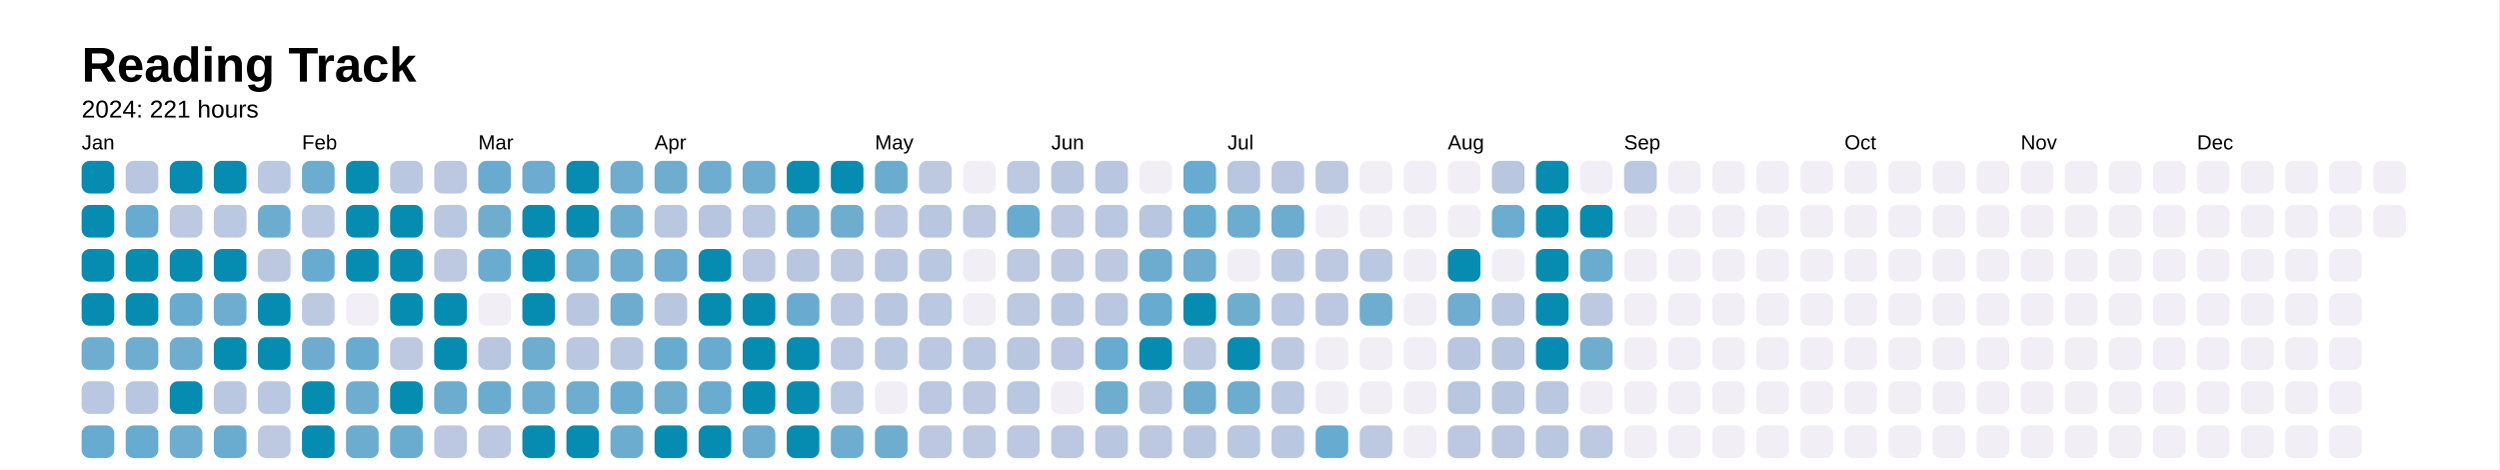
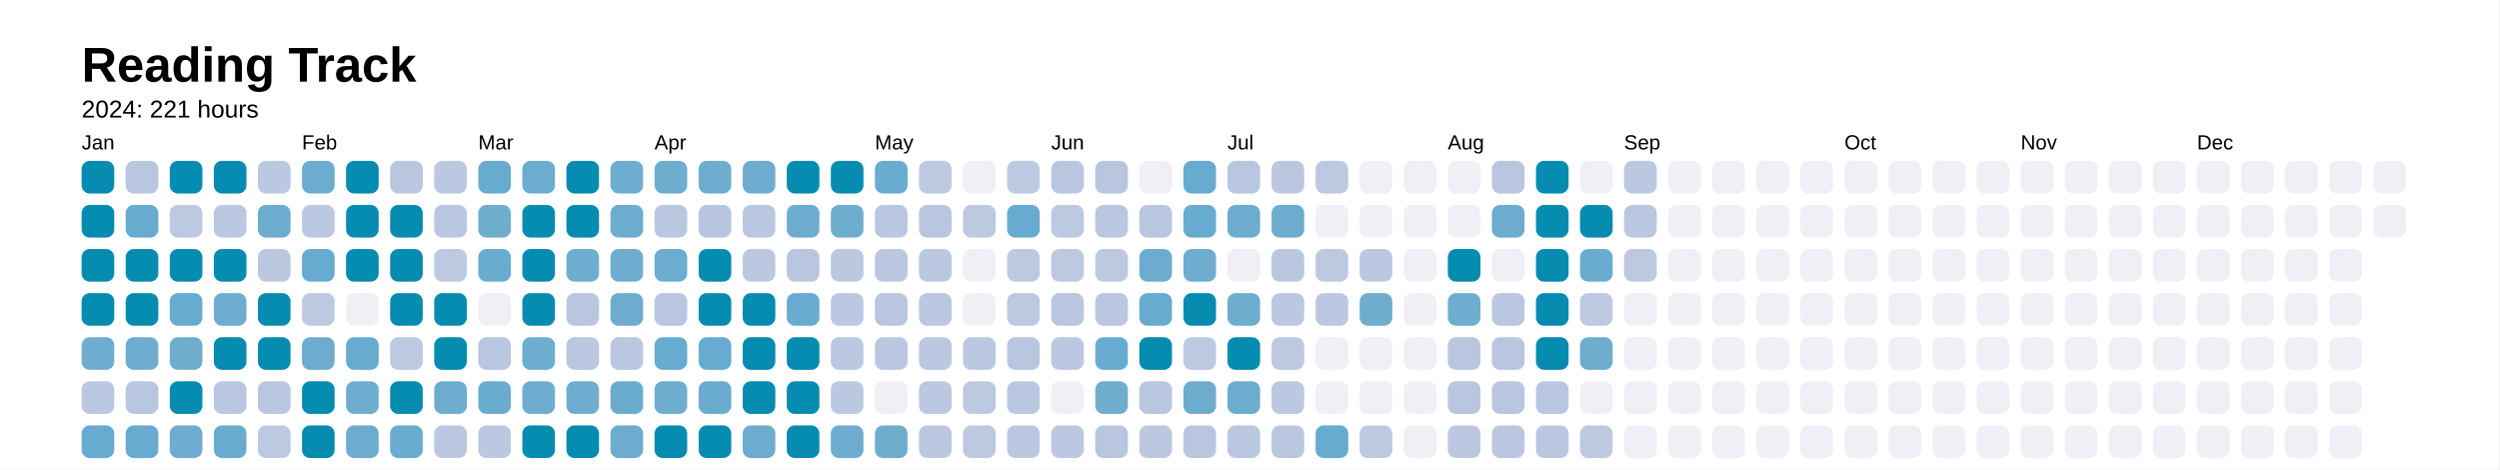
<svg xmlns="http://www.w3.org/2000/svg" baseProfile="full" height="57.5mm" version="1.1" viewBox="0,0,306.2,57.5" width="306.2mm">
  <defs />
  <rect fill="#FFFFFF" height="57.5" width="306.2" x="0" y="0" />
  <text fill="#000000" style="font-size:6px; font-family:Arial; font-weight:bold;" x="10" y="10">Reading Track</text>
  <text fill="#000000" style="font-size:3px; font-family:Arial;" x="10" y="14.4">2024: 221 hours</text>
  <text fill="#000000" style="font-size:2.5px; font-family:Arial" x="10" y="18.3">Jan</text>
  <rect fill="#058cb0" height="4" rx="1" ry="1" width="4" x="10" y="19.7" />
  <rect fill="#058cb0" height="4" rx="1" ry="1" width="4" x="10" y="25.1" />
  <rect fill="#058cb0" height="4" rx="1" ry="1" width="4" x="10" y="30.5" />
  <rect fill="#058cb0" height="4" rx="1" ry="1" width="4" x="10" y="35.9" />
  <rect fill="#6eadcf" height="4" rx="1" ry="1" width="4" x="10" y="41.3" />
  <rect fill="#bac7e0" height="4" rx="1" ry="1" width="4" x="10" y="46.7" />
  <rect fill="#67abd0" height="4" rx="1" ry="1" width="4" x="10" y="52.1" />
  <rect fill="#b8c6e0" height="4" rx="1" ry="1" width="4" x="15.4" y="19.7" />
  <rect fill="#68abd0" height="4" rx="1" ry="1" width="4" x="15.4" y="25.1" />
  <rect fill="#058cb0" height="4" rx="1" ry="1" width="4" x="15.4" y="30.5" />
  <rect fill="#058cb0" height="4" rx="1" ry="1" width="4" x="15.4" y="35.9" />
  <rect fill="#6eadcf" height="4" rx="1" ry="1" width="4" x="15.4" y="41.3" />
  <rect fill="#b9c6e0" height="4" rx="1" ry="1" width="4" x="15.4" y="46.7" />
  <rect fill="#67abd0" height="4" rx="1" ry="1" width="4" x="15.4" y="52.1" />
  <rect fill="#058cb0" height="4" rx="1" ry="1" width="4" x="20.8" y="19.7" />
  <rect fill="#bcc9e1" height="4" rx="1" ry="1" width="4" x="20.8" y="25.1" />
  <rect fill="#058cb0" height="4" rx="1" ry="1" width="4" x="20.8" y="30.5" />
  <rect fill="#68abd0" height="4" rx="1" ry="1" width="4" x="20.8" y="35.9" />
  <rect fill="#6fadcf" height="4" rx="1" ry="1" width="4" x="20.8" y="41.3" />
  <rect fill="#058cb0" height="4" rx="1" ry="1" width="4" x="20.8" y="46.7" />
  <rect fill="#6eadcf" height="4" rx="1" ry="1" width="4" x="20.8" y="52.1" />
  <rect fill="#058cb0" height="4" rx="1" ry="1" width="4" x="26.2" y="19.7" />
  <rect fill="#bbc8e1" height="4" rx="1" ry="1" width="4" x="26.2" y="25.1" />
  <rect fill="#058cb0" height="4" rx="1" ry="1" width="4" x="26.2" y="30.5" />
  <rect fill="#6eadcf" height="4" rx="1" ry="1" width="4" x="26.2" y="35.9" />
  <rect fill="#058cb0" height="4" rx="1" ry="1" width="4" x="26.2" y="41.3" />
  <rect fill="#b9c7e0" height="4" rx="1" ry="1" width="4" x="26.2" y="46.7" />
  <rect fill="#6aacd0" height="4" rx="1" ry="1" width="4" x="26.2" y="52.1" />
  <rect fill="#bbc8e1" height="4" rx="1" ry="1" width="4" x="31.6" y="19.7" />
  <rect fill="#6caccf" height="4" rx="1" ry="1" width="4" x="31.6" y="25.1" />
  <rect fill="#bbc8e0" height="4" rx="1" ry="1" width="4" x="31.6" y="30.5" />
  <rect fill="#058cb0" height="4" rx="1" ry="1" width="4" x="31.6" y="35.9" />
  <rect fill="#058cb0" height="4" rx="1" ry="1" width="4" x="31.6" y="41.3" />
  <rect fill="#bac7e0" height="4" rx="1" ry="1" width="4" x="31.6" y="46.7" />
  <rect fill="#bcc9e1" height="4" rx="1" ry="1" width="4" x="31.6" y="52.1" />
  <text fill="#000000" style="font-size:2.5px; font-family:Arial" x="37.0" y="18.3">Feb</text>
  <rect fill="#6caccf" height="4" rx="1" ry="1" width="4" x="37.0" y="19.7" />
  <rect fill="#bbc8e1" height="4" rx="1" ry="1" width="4" x="37.0" y="25.1" />
  <rect fill="#68abd0" height="4" rx="1" ry="1" width="4" x="37.0" y="30.5" />
  <rect fill="#bdc9e1" height="4" rx="1" ry="1" width="4" x="37.0" y="35.9" />
  <rect fill="#6daccf" height="4" rx="1" ry="1" width="4" x="37.0" y="41.3" />
  <rect fill="#058cb0" height="4" rx="1" ry="1" width="4" x="37.0" y="46.7" />
  <rect fill="#058cb0" height="4" rx="1" ry="1" width="4" x="37.0" y="52.1" />
  <rect fill="#058cb0" height="4" rx="1" ry="1" width="4" x="42.4" y="19.7" />
  <rect fill="#058cb0" height="4" rx="1" ry="1" width="4" x="42.4" y="25.1" />
  <rect fill="#058cb0" height="4" rx="1" ry="1" width="4" x="42.4" y="30.5" />
  <rect fill="#f1eef6" height="4" rx="1" ry="1" width="4" x="42.4" y="35.9" />
  <rect fill="#67abd0" height="4" rx="1" ry="1" width="4" x="42.4" y="41.3" />
  <rect fill="#6eadcf" height="4" rx="1" ry="1" width="4" x="42.4" y="46.7" />
  <rect fill="#6baccf" height="4" rx="1" ry="1" width="4" x="42.4" y="52.1" />
  <rect fill="#bac7e0" height="4" rx="1" ry="1" width="4" x="47.8" y="19.7" />
  <rect fill="#058cb0" height="4" rx="1" ry="1" width="4" x="47.8" y="25.1" />
  <rect fill="#058cb0" height="4" rx="1" ry="1" width="4" x="47.8" y="30.5" />
  <rect fill="#058cb0" height="4" rx="1" ry="1" width="4" x="47.8" y="35.9" />
  <rect fill="#bdc9e1" height="4" rx="1" ry="1" width="4" x="47.8" y="41.3" />
  <rect fill="#058cb0" height="4" rx="1" ry="1" width="4" x="47.8" y="46.7" />
  <rect fill="#6aacd0" height="4" rx="1" ry="1" width="4" x="47.8" y="52.1" />
  <rect fill="#bcc8e1" height="4" rx="1" ry="1" width="4" x="53.2" y="19.7" />
  <rect fill="#bac7e0" height="4" rx="1" ry="1" width="4" x="53.2" y="25.1" />
  <rect fill="#bdc9e1" height="4" rx="1" ry="1" width="4" x="53.2" y="30.5" />
  <rect fill="#058cb0" height="4" rx="1" ry="1" width="4" x="53.2" y="35.9" />
  <rect fill="#058cb0" height="4" rx="1" ry="1" width="4" x="53.2" y="41.3" />
  <rect fill="#6caccf" height="4" rx="1" ry="1" width="4" x="53.2" y="46.7" />
  <rect fill="#bcc8e1" height="4" rx="1" ry="1" width="4" x="53.2" y="52.1" />
  <text fill="#000000" style="font-size:2.5px; font-family:Arial" x="58.6" y="18.3">Mar</text>
  <rect fill="#68abd0" height="4" rx="1" ry="1" width="4" x="58.6" y="19.7" />
  <rect fill="#6fadcf" height="4" rx="1" ry="1" width="4" x="58.6" y="25.1" />
  <rect fill="#69acd0" height="4" rx="1" ry="1" width="4" x="58.6" y="30.5" />
  <rect fill="#f1eef6" height="4" rx="1" ry="1" width="4" x="58.6" y="35.9" />
  <rect fill="#b9c6e0" height="4" rx="1" ry="1" width="4" x="58.6" y="41.3" />
  <rect fill="#69acd0" height="4" rx="1" ry="1" width="4" x="58.6" y="46.7" />
  <rect fill="#bcc8e1" height="4" rx="1" ry="1" width="4" x="58.6" y="52.1" />
  <rect fill="#6bacd0" height="4" rx="1" ry="1" width="4" x="64" y="19.7" />
  <rect fill="#058cb0" height="4" rx="1" ry="1" width="4" x="64" y="25.1" />
  <rect fill="#058cb0" height="4" rx="1" ry="1" width="4" x="64" y="30.5" />
  <rect fill="#058cb0" height="4" rx="1" ry="1" width="4" x="64" y="35.9" />
  <rect fill="#6dadcf" height="4" rx="1" ry="1" width="4" x="64" y="41.3" />
  <rect fill="#6eadcf" height="4" rx="1" ry="1" width="4" x="64" y="46.7" />
  <rect fill="#058cb0" height="4" rx="1" ry="1" width="4" x="64" y="52.1" />
  <rect fill="#058cb0" height="4" rx="1" ry="1" width="4" x="69.4" y="19.7" />
  <rect fill="#058cb0" height="4" rx="1" ry="1" width="4" x="69.4" y="25.1" />
  <rect fill="#6eadcf" height="4" rx="1" ry="1" width="4" x="69.4" y="30.5" />
  <rect fill="#b9c6e0" height="4" rx="1" ry="1" width="4" x="69.4" y="35.9" />
  <rect fill="#bac7e0" height="4" rx="1" ry="1" width="4" x="69.4" y="41.3" />
  <rect fill="#6eadcf" height="4" rx="1" ry="1" width="4" x="69.4" y="46.7" />
  <rect fill="#058cb0" height="4" rx="1" ry="1" width="4" x="69.4" y="52.1" />
  <rect fill="#6eadcf" height="4" rx="1" ry="1" width="4" x="74.8" y="19.7" />
  <rect fill="#6baccf" height="4" rx="1" ry="1" width="4" x="74.8" y="25.1" />
  <rect fill="#6eadcf" height="4" rx="1" ry="1" width="4" x="74.8" y="30.5" />
  <rect fill="#6daccf" height="4" rx="1" ry="1" width="4" x="74.8" y="35.9" />
  <rect fill="#bac7e0" height="4" rx="1" ry="1" width="4" x="74.8" y="41.3" />
  <rect fill="#69acd0" height="4" rx="1" ry="1" width="4" x="74.8" y="46.7" />
  <rect fill="#6caccf" height="4" rx="1" ry="1" width="4" x="74.8" y="52.1" />
  <text fill="#000000" style="font-size:2.5px; font-family:Arial" x="80.2" y="18.3">Apr</text>
  <rect fill="#6fadcf" height="4" rx="1" ry="1" width="4" x="80.2" y="19.7" />
  <rect fill="#bac7e0" height="4" rx="1" ry="1" width="4" x="80.2" y="25.1" />
  <rect fill="#6bacd0" height="4" rx="1" ry="1" width="4" x="80.2" y="30.5" />
  <rect fill="#b8c6e0" height="4" rx="1" ry="1" width="4" x="80.2" y="35.9" />
  <rect fill="#67abd0" height="4" rx="1" ry="1" width="4" x="80.2" y="41.3" />
  <rect fill="#6fadcf" height="4" rx="1" ry="1" width="4" x="80.2" y="46.7" />
  <rect fill="#058cb0" height="4" rx="1" ry="1" width="4" x="80.2" y="52.1" />
  <rect fill="#6eadcf" height="4" rx="1" ry="1" width="4" x="85.6" y="19.7" />
  <rect fill="#b7c5e0" height="4" rx="1" ry="1" width="4" x="85.6" y="25.1" />
  <rect fill="#058cb0" height="4" rx="1" ry="1" width="4" x="85.6" y="30.5" />
  <rect fill="#058cb0" height="4" rx="1" ry="1" width="4" x="85.6" y="35.9" />
  <rect fill="#67abd0" height="4" rx="1" ry="1" width="4" x="85.6" y="41.3" />
  <rect fill="#6aacd0" height="4" rx="1" ry="1" width="4" x="85.6" y="46.7" />
  <rect fill="#058cb0" height="4" rx="1" ry="1" width="4" x="85.6" y="52.1" />
  <rect fill="#6eadcf" height="4" rx="1" ry="1" width="4" x="91" y="19.7" />
  <rect fill="#bac7e0" height="4" rx="1" ry="1" width="4" x="91" y="25.1" />
  <rect fill="#bcc8e1" height="4" rx="1" ry="1" width="4" x="91" y="30.5" />
  <rect fill="#058cb0" height="4" rx="1" ry="1" width="4" x="91" y="35.9" />
  <rect fill="#058cb0" height="4" rx="1" ry="1" width="4" x="91" y="41.3" />
  <rect fill="#058cb0" height="4" rx="1" ry="1" width="4" x="91" y="46.7" />
  <rect fill="#6daccf" height="4" rx="1" ry="1" width="4" x="91" y="52.1" />
  <rect fill="#058cb0" height="4" rx="1" ry="1" width="4" x="96.4" y="19.7" />
  <rect fill="#6daccf" height="4" rx="1" ry="1" width="4" x="96.4" y="25.1" />
  <rect fill="#b9c6e0" height="4" rx="1" ry="1" width="4" x="96.4" y="30.5" />
  <rect fill="#69abd0" height="4" rx="1" ry="1" width="4" x="96.4" y="35.9" />
  <rect fill="#058cb0" height="4" rx="1" ry="1" width="4" x="96.4" y="41.3" />
  <rect fill="#058cb0" height="4" rx="1" ry="1" width="4" x="96.4" y="46.7" />
  <rect fill="#058cb0" height="4" rx="1" ry="1" width="4" x="96.4" y="52.1" />
  <rect fill="#058cb0" height="4" rx="1" ry="1" width="4" x="101.8" y="19.7" />
  <rect fill="#6fadcf" height="4" rx="1" ry="1" width="4" x="101.8" y="25.1" />
  <rect fill="#bbc8e0" height="4" rx="1" ry="1" width="4" x="101.8" y="30.5" />
  <rect fill="#bcc8e1" height="4" rx="1" ry="1" width="4" x="101.8" y="35.9" />
  <rect fill="#bcc8e1" height="4" rx="1" ry="1" width="4" x="101.8" y="41.3" />
  <rect fill="#bbc8e1" height="4" rx="1" ry="1" width="4" x="101.8" y="46.7" />
  <rect fill="#6eadcf" height="4" rx="1" ry="1" width="4" x="101.8" y="52.1" />
  <text fill="#000000" style="font-size:2.5px; font-family:Arial" x="107.2" y="18.3">May</text>
  <rect fill="#6aacd0" height="4" rx="1" ry="1" width="4" x="107.2" y="19.7" />
  <rect fill="#bac7e0" height="4" rx="1" ry="1" width="4" x="107.2" y="25.1" />
  <rect fill="#bac7e0" height="4" rx="1" ry="1" width="4" x="107.2" y="30.5" />
  <rect fill="#b8c6e0" height="4" rx="1" ry="1" width="4" x="107.2" y="35.9" />
  <rect fill="#bbc8e1" height="4" rx="1" ry="1" width="4" x="107.2" y="41.3" />
  <rect fill="#f1eef6" height="4" rx="1" ry="1" width="4" x="107.2" y="46.7" />
  <rect fill="#6fadcf" height="4" rx="1" ry="1" width="4" x="107.2" y="52.1" />
  <rect fill="#bdc9e1" height="4" rx="1" ry="1" width="4" x="112.6" y="19.7" />
  <rect fill="#b8c6e0" height="4" rx="1" ry="1" width="4" x="112.6" y="25.1" />
  <rect fill="#bac7e0" height="4" rx="1" ry="1" width="4" x="112.6" y="30.5" />
  <rect fill="#bbc8e1" height="4" rx="1" ry="1" width="4" x="112.6" y="35.9" />
  <rect fill="#bbc8e1" height="4" rx="1" ry="1" width="4" x="112.6" y="41.3" />
  <rect fill="#bcc8e1" height="4" rx="1" ry="1" width="4" x="112.6" y="46.7" />
  <rect fill="#bcc8e1" height="4" rx="1" ry="1" width="4" x="112.6" y="52.1" />
  <rect fill="#f1eef6" height="4" rx="1" ry="1" width="4" x="118" y="19.7" />
  <rect fill="#bcc9e1" height="4" rx="1" ry="1" width="4" x="118" y="25.1" />
  <rect fill="#f1eef6" height="4" rx="1" ry="1" width="4" x="118" y="30.5" />
  <rect fill="#f1eef6" height="4" rx="1" ry="1" width="4" x="118" y="35.9" />
  <rect fill="#bbc8e1" height="4" rx="1" ry="1" width="4" x="118" y="41.3" />
  <rect fill="#bdc9e1" height="4" rx="1" ry="1" width="4" x="118" y="46.7" />
  <rect fill="#bdc9e1" height="4" rx="1" ry="1" width="4" x="118" y="52.1" />
  <rect fill="#bdc9e1" height="4" rx="1" ry="1" width="4" x="123.4" y="19.7" />
  <rect fill="#67abd0" height="4" rx="1" ry="1" width="4" x="123.4" y="25.1" />
  <rect fill="#bcc9e1" height="4" rx="1" ry="1" width="4" x="123.4" y="30.5" />
  <rect fill="#bdc9e1" height="4" rx="1" ry="1" width="4" x="123.4" y="35.9" />
  <rect fill="#b8c6e0" height="4" rx="1" ry="1" width="4" x="123.4" y="41.3" />
  <rect fill="#bac7e0" height="4" rx="1" ry="1" width="4" x="123.4" y="46.7" />
  <rect fill="#bcc8e1" height="4" rx="1" ry="1" width="4" x="123.4" y="52.1" />
  <text fill="#000000" style="font-size:2.5px; font-family:Arial" x="128.8" y="18.3">Jun</text>
  <rect fill="#b9c6e0" height="4" rx="1" ry="1" width="4" x="128.8" y="19.7" />
  <rect fill="#bcc9e1" height="4" rx="1" ry="1" width="4" x="128.8" y="25.1" />
  <rect fill="#bdc9e1" height="4" rx="1" ry="1" width="4" x="128.8" y="30.5" />
  <rect fill="#b8c6e0" height="4" rx="1" ry="1" width="4" x="128.8" y="35.9" />
  <rect fill="#bcc8e1" height="4" rx="1" ry="1" width="4" x="128.8" y="41.3" />
  <rect fill="#f1eef6" height="4" rx="1" ry="1" width="4" x="128.8" y="46.7" />
  <rect fill="#bcc8e1" height="4" rx="1" ry="1" width="4" x="128.8" y="52.1" />
  <rect fill="#b9c6e0" height="4" rx="1" ry="1" width="4" x="134.2" y="19.7" />
  <rect fill="#bac7e0" height="4" rx="1" ry="1" width="4" x="134.2" y="25.1" />
  <rect fill="#bdc9e1" height="4" rx="1" ry="1" width="4" x="134.2" y="30.5" />
  <rect fill="#bac7e0" height="4" rx="1" ry="1" width="4" x="134.2" y="35.9" />
  <rect fill="#67abd0" height="4" rx="1" ry="1" width="4" x="134.2" y="41.3" />
  <rect fill="#6fadcf" height="4" rx="1" ry="1" width="4" x="134.2" y="46.7" />
  <rect fill="#b9c6e0" height="4" rx="1" ry="1" width="4" x="134.2" y="52.1" />
  <rect fill="#f1eef6" height="4" rx="1" ry="1" width="4" x="139.6" y="19.7" />
  <rect fill="#b8c6e0" height="4" rx="1" ry="1" width="4" x="139.6" y="25.1" />
  <rect fill="#6daccf" height="4" rx="1" ry="1" width="4" x="139.6" y="30.5" />
  <rect fill="#67abd0" height="4" rx="1" ry="1" width="4" x="139.6" y="35.9" />
  <rect fill="#058cb0" height="4" rx="1" ry="1" width="4" x="139.6" y="41.3" />
  <rect fill="#b8c6e0" height="4" rx="1" ry="1" width="4" x="139.6" y="46.7" />
  <rect fill="#bcc8e1" height="4" rx="1" ry="1" width="4" x="139.6" y="52.1" />
  <rect fill="#67abd0" height="4" rx="1" ry="1" width="4" x="145" y="19.7" />
  <rect fill="#67abd0" height="4" rx="1" ry="1" width="4" x="145" y="25.1" />
  <rect fill="#6eadcf" height="4" rx="1" ry="1" width="4" x="145" y="30.5" />
  <rect fill="#058cb0" height="4" rx="1" ry="1" width="4" x="145" y="35.9" />
  <rect fill="#bdc9e1" height="4" rx="1" ry="1" width="4" x="145" y="41.3" />
  <rect fill="#6daccf" height="4" rx="1" ry="1" width="4" x="145" y="46.7" />
  <rect fill="#b8c6e0" height="4" rx="1" ry="1" width="4" x="145" y="52.1" />
  <text fill="#000000" style="font-size:2.5px; font-family:Arial" x="150.4" y="18.3">Jul</text>
  <rect fill="#b8c6e0" height="4" rx="1" ry="1" width="4" x="150.4" y="19.7" />
  <rect fill="#6baccf" height="4" rx="1" ry="1" width="4" x="150.4" y="25.1" />
  <rect fill="#f1eef6" height="4" rx="1" ry="1" width="4" x="150.4" y="30.5" />
  <rect fill="#6fadcf" height="4" rx="1" ry="1" width="4" x="150.4" y="35.9" />
  <rect fill="#058cb0" height="4" rx="1" ry="1" width="4" x="150.4" y="41.3" />
  <rect fill="#6caccf" height="4" rx="1" ry="1" width="4" x="150.4" y="46.7" />
  <rect fill="#b9c7e0" height="4" rx="1" ry="1" width="4" x="150.4" y="52.1" />
  <rect fill="#bbc7e0" height="4" rx="1" ry="1" width="4" x="155.8" y="19.7" />
  <rect fill="#6caccf" height="4" rx="1" ry="1" width="4" x="155.8" y="25.1" />
  <rect fill="#bac7e0" height="4" rx="1" ry="1" width="4" x="155.8" y="30.5" />
  <rect fill="#bbc8e1" height="4" rx="1" ry="1" width="4" x="155.8" y="35.9" />
  <rect fill="#bdc9e1" height="4" rx="1" ry="1" width="4" x="155.8" y="41.3" />
  <rect fill="#bbc8e1" height="4" rx="1" ry="1" width="4" x="155.8" y="46.7" />
  <rect fill="#bac7e0" height="4" rx="1" ry="1" width="4" x="155.8" y="52.1" />
  <rect fill="#bcc9e1" height="4" rx="1" ry="1" width="4" x="161.2" y="19.7" />
  <rect fill="#f1eef6" height="4" rx="1" ry="1" width="4" x="161.2" y="25.1" />
  <rect fill="#bdc9e1" height="4" rx="1" ry="1" width="4" x="161.2" y="30.5" />
  <rect fill="#bcc8e1" height="4" rx="1" ry="1" width="4" x="161.2" y="35.9" />
  <rect fill="#f1eef6" height="4" rx="1" ry="1" width="4" x="161.2" y="41.3" />
  <rect fill="#f1eef6" height="4" rx="1" ry="1" width="4" x="161.2" y="46.7" />
  <rect fill="#68abd0" height="4" rx="1" ry="1" width="4" x="161.2" y="52.1" />
  <rect fill="#f1eef6" height="4" rx="1" ry="1" width="4" x="166.6" y="19.7" />
  <rect fill="#f1eef6" height="4" rx="1" ry="1" width="4" x="166.6" y="25.1" />
  <rect fill="#bbc8e1" height="4" rx="1" ry="1" width="4" x="166.6" y="30.5" />
  <rect fill="#6fadcf" height="4" rx="1" ry="1" width="4" x="166.6" y="35.9" />
  <rect fill="#f1eef6" height="4" rx="1" ry="1" width="4" x="166.6" y="41.3" />
  <rect fill="#f1eef6" height="4" rx="1" ry="1" width="4" x="166.6" y="46.7" />
  <rect fill="#bdc9e1" height="4" rx="1" ry="1" width="4" x="166.6" y="52.1" />
  <rect fill="#f1eef6" height="4" rx="1" ry="1" width="4" x="172" y="19.7" />
  <rect fill="#f1eef6" height="4" rx="1" ry="1" width="4" x="172" y="25.1" />
  <rect fill="#f1eef6" height="4" rx="1" ry="1" width="4" x="172" y="30.5" />
  <rect fill="#f1eef6" height="4" rx="1" ry="1" width="4" x="172" y="35.9" />
  <rect fill="#f1eef6" height="4" rx="1" ry="1" width="4" x="172" y="41.3" />
  <rect fill="#f1eef6" height="4" rx="1" ry="1" width="4" x="172" y="46.7" />
  <rect fill="#f1eef6" height="4" rx="1" ry="1" width="4" x="172" y="52.1" />
  <text fill="#000000" style="font-size:2.5px; font-family:Arial" x="177.4" y="18.3">Aug</text>
  <rect fill="#f1eef6" height="4" rx="1" ry="1" width="4" x="177.4" y="19.7" />
  <rect fill="#f1eef6" height="4" rx="1" ry="1" width="4" x="177.4" y="25.1" />
  <rect fill="#058cb0" height="4" rx="1" ry="1" width="4" x="177.4" y="30.5" />
  <rect fill="#6eadcf" height="4" rx="1" ry="1" width="4" x="177.4" y="35.9" />
  <rect fill="#b9c6e0" height="4" rx="1" ry="1" width="4" x="177.4" y="41.3" />
  <rect fill="#b9c6e0" height="4" rx="1" ry="1" width="4" x="177.4" y="46.7" />
  <rect fill="#bcc8e1" height="4" rx="1" ry="1" width="4" x="177.4" y="52.1" />
  <rect fill="#b9c6e0" height="4" rx="1" ry="1" width="4" x="182.8" y="19.7" />
  <rect fill="#6baccf" height="4" rx="1" ry="1" width="4" x="182.8" y="25.1" />
  <rect fill="#f1eef6" height="4" rx="1" ry="1" width="4" x="182.8" y="30.5" />
  <rect fill="#b9c7e0" height="4" rx="1" ry="1" width="4" x="182.8" y="35.9" />
  <rect fill="#b9c6e0" height="4" rx="1" ry="1" width="4" x="182.8" y="41.3" />
  <rect fill="#b8c6e0" height="4" rx="1" ry="1" width="4" x="182.8" y="46.7" />
  <rect fill="#bbc7e0" height="4" rx="1" ry="1" width="4" x="182.8" y="52.1" />
  <rect fill="#058cb0" height="4" rx="1" ry="1" width="4" x="188.2" y="19.7" />
  <rect fill="#058cb0" height="4" rx="1" ry="1" width="4" x="188.2" y="25.1" />
  <rect fill="#058cb0" height="4" rx="1" ry="1" width="4" x="188.2" y="30.5" />
  <rect fill="#058cb0" height="4" rx="1" ry="1" width="4" x="188.2" y="35.9" />
  <rect fill="#058cb0" height="4" rx="1" ry="1" width="4" x="188.2" y="41.3" />
  <rect fill="#bac7e0" height="4" rx="1" ry="1" width="4" x="188.2" y="46.7" />
  <rect fill="#bac7e0" height="4" rx="1" ry="1" width="4" x="188.2" y="52.1" />
  <rect fill="#f1eef6" height="4" rx="1" ry="1" width="4" x="193.6" y="19.7" />
  <rect fill="#058cb0" height="4" rx="1" ry="1" width="4" x="193.6" y="25.1" />
  <rect fill="#6aacd0" height="4" rx="1" ry="1" width="4" x="193.6" y="30.5" />
  <rect fill="#bcc9e1" height="4" rx="1" ry="1" width="4" x="193.6" y="35.9" />
  <rect fill="#6fadcf" height="4" rx="1" ry="1" width="4" x="193.6" y="41.3" />
  <rect fill="#f1eef6" height="4" rx="1" ry="1" width="4" x="193.6" y="46.7" />
  <rect fill="#bdc9e1" height="4" rx="1" ry="1" width="4" x="193.6" y="52.1" />
  <text fill="#000000" style="font-size:2.5px; font-family:Arial" x="199" y="18.3">Sep</text>
  <rect fill="#bbc8e1" height="4" rx="1" ry="1" width="4" x="199" y="19.7" />
-   <rect fill="#f1eef6" height="4" rx="1" ry="1" width="4" x="199" y="25.1" />
-   <rect fill="#f1eef6" height="4" rx="1" ry="1" width="4" x="199" y="30.5" />
+   <rect fill="#bac7e0" height="4" rx="1" ry="1" width="4" x="199" y="25.1" />
+   <rect fill="#bdc9e1" height="4" rx="1" ry="1" width="4" x="199" y="30.5" />
  <rect fill="#f1eef6" height="4" rx="1" ry="1" width="4" x="199" y="35.9" />
  <rect fill="#f1eef6" height="4" rx="1" ry="1" width="4" x="199" y="41.3" />
  <rect fill="#f1eef6" height="4" rx="1" ry="1" width="4" x="199" y="46.7" />
  <rect fill="#f1eef6" height="4" rx="1" ry="1" width="4" x="199" y="52.1" />
  <rect fill="#f1eef6" height="4" rx="1" ry="1" width="4" x="204.4" y="19.7" />
  <rect fill="#f1eef6" height="4" rx="1" ry="1" width="4" x="204.4" y="25.1" />
  <rect fill="#f1eef6" height="4" rx="1" ry="1" width="4" x="204.4" y="30.5" />
  <rect fill="#f1eef6" height="4" rx="1" ry="1" width="4" x="204.4" y="35.9" />
  <rect fill="#f1eef6" height="4" rx="1" ry="1" width="4" x="204.4" y="41.3" />
  <rect fill="#f1eef6" height="4" rx="1" ry="1" width="4" x="204.4" y="46.7" />
  <rect fill="#f1eef6" height="4" rx="1" ry="1" width="4" x="204.4" y="52.1" />
  <rect fill="#f1eef6" height="4" rx="1" ry="1" width="4" x="209.8" y="19.7" />
  <rect fill="#f1eef6" height="4" rx="1" ry="1" width="4" x="209.8" y="25.1" />
  <rect fill="#f1eef6" height="4" rx="1" ry="1" width="4" x="209.8" y="30.5" />
  <rect fill="#f1eef6" height="4" rx="1" ry="1" width="4" x="209.8" y="35.9" />
  <rect fill="#f1eef6" height="4" rx="1" ry="1" width="4" x="209.8" y="41.3" />
  <rect fill="#f1eef6" height="4" rx="1" ry="1" width="4" x="209.8" y="46.7" />
  <rect fill="#f1eef6" height="4" rx="1" ry="1" width="4" x="209.8" y="52.1" />
  <rect fill="#f1eef6" height="4" rx="1" ry="1" width="4" x="215.2" y="19.7" />
  <rect fill="#f1eef6" height="4" rx="1" ry="1" width="4" x="215.2" y="25.1" />
  <rect fill="#f1eef6" height="4" rx="1" ry="1" width="4" x="215.2" y="30.5" />
  <rect fill="#f1eef6" height="4" rx="1" ry="1" width="4" x="215.2" y="35.9" />
  <rect fill="#f1eef6" height="4" rx="1" ry="1" width="4" x="215.2" y="41.3" />
  <rect fill="#f1eef6" height="4" rx="1" ry="1" width="4" x="215.2" y="46.7" />
  <rect fill="#f1eef6" height="4" rx="1" ry="1" width="4" x="215.2" y="52.1" />
  <rect fill="#f1eef6" height="4" rx="1" ry="1" width="4" x="220.6" y="19.7" />
  <rect fill="#f1eef6" height="4" rx="1" ry="1" width="4" x="220.6" y="25.1" />
  <rect fill="#f1eef6" height="4" rx="1" ry="1" width="4" x="220.6" y="30.5" />
  <rect fill="#f1eef6" height="4" rx="1" ry="1" width="4" x="220.6" y="35.9" />
  <rect fill="#f1eef6" height="4" rx="1" ry="1" width="4" x="220.6" y="41.3" />
  <rect fill="#f1eef6" height="4" rx="1" ry="1" width="4" x="220.6" y="46.7" />
  <rect fill="#f1eef6" height="4" rx="1" ry="1" width="4" x="220.6" y="52.1" />
  <text fill="#000000" style="font-size:2.5px; font-family:Arial" x="226" y="18.3">Oct</text>
  <rect fill="#f1eef6" height="4" rx="1" ry="1" width="4" x="226" y="19.7" />
  <rect fill="#f1eef6" height="4" rx="1" ry="1" width="4" x="226" y="25.1" />
  <rect fill="#f1eef6" height="4" rx="1" ry="1" width="4" x="226" y="30.5" />
  <rect fill="#f1eef6" height="4" rx="1" ry="1" width="4" x="226" y="35.9" />
  <rect fill="#f1eef6" height="4" rx="1" ry="1" width="4" x="226" y="41.3" />
  <rect fill="#f1eef6" height="4" rx="1" ry="1" width="4" x="226" y="46.7" />
  <rect fill="#f1eef6" height="4" rx="1" ry="1" width="4" x="226" y="52.1" />
  <rect fill="#f1eef6" height="4" rx="1" ry="1" width="4" x="231.4" y="19.7" />
  <rect fill="#f1eef6" height="4" rx="1" ry="1" width="4" x="231.4" y="25.1" />
  <rect fill="#f1eef6" height="4" rx="1" ry="1" width="4" x="231.4" y="30.5" />
  <rect fill="#f1eef6" height="4" rx="1" ry="1" width="4" x="231.4" y="35.9" />
  <rect fill="#f1eef6" height="4" rx="1" ry="1" width="4" x="231.4" y="41.3" />
  <rect fill="#f1eef6" height="4" rx="1" ry="1" width="4" x="231.4" y="46.7" />
  <rect fill="#f1eef6" height="4" rx="1" ry="1" width="4" x="231.4" y="52.1" />
  <rect fill="#f1eef6" height="4" rx="1" ry="1" width="4" x="236.8" y="19.7" />
  <rect fill="#f1eef6" height="4" rx="1" ry="1" width="4" x="236.8" y="25.1" />
  <rect fill="#f1eef6" height="4" rx="1" ry="1" width="4" x="236.8" y="30.5" />
  <rect fill="#f1eef6" height="4" rx="1" ry="1" width="4" x="236.8" y="35.9" />
  <rect fill="#f1eef6" height="4" rx="1" ry="1" width="4" x="236.8" y="41.3" />
  <rect fill="#f1eef6" height="4" rx="1" ry="1" width="4" x="236.8" y="46.7" />
  <rect fill="#f1eef6" height="4" rx="1" ry="1" width="4" x="236.8" y="52.1" />
  <rect fill="#f1eef6" height="4" rx="1" ry="1" width="4" x="242.2" y="19.7" />
  <rect fill="#f1eef6" height="4" rx="1" ry="1" width="4" x="242.2" y="25.1" />
  <rect fill="#f1eef6" height="4" rx="1" ry="1" width="4" x="242.2" y="30.5" />
  <rect fill="#f1eef6" height="4" rx="1" ry="1" width="4" x="242.2" y="35.9" />
  <rect fill="#f1eef6" height="4" rx="1" ry="1" width="4" x="242.2" y="41.3" />
  <rect fill="#f1eef6" height="4" rx="1" ry="1" width="4" x="242.2" y="46.7" />
  <rect fill="#f1eef6" height="4" rx="1" ry="1" width="4" x="242.2" y="52.1" />
  <text fill="#000000" style="font-size:2.5px; font-family:Arial" x="247.6" y="18.3">Nov</text>
  <rect fill="#f1eef6" height="4" rx="1" ry="1" width="4" x="247.6" y="19.7" />
  <rect fill="#f1eef6" height="4" rx="1" ry="1" width="4" x="247.6" y="25.1" />
  <rect fill="#f1eef6" height="4" rx="1" ry="1" width="4" x="247.6" y="30.5" />
  <rect fill="#f1eef6" height="4" rx="1" ry="1" width="4" x="247.6" y="35.9" />
  <rect fill="#f1eef6" height="4" rx="1" ry="1" width="4" x="247.6" y="41.3" />
  <rect fill="#f1eef6" height="4" rx="1" ry="1" width="4" x="247.6" y="46.7" />
  <rect fill="#f1eef6" height="4" rx="1" ry="1" width="4" x="247.6" y="52.1" />
  <rect fill="#f1eef6" height="4" rx="1" ry="1" width="4" x="253" y="19.7" />
  <rect fill="#f1eef6" height="4" rx="1" ry="1" width="4" x="253" y="25.1" />
  <rect fill="#f1eef6" height="4" rx="1" ry="1" width="4" x="253" y="30.5" />
  <rect fill="#f1eef6" height="4" rx="1" ry="1" width="4" x="253" y="35.9" />
  <rect fill="#f1eef6" height="4" rx="1" ry="1" width="4" x="253" y="41.3" />
  <rect fill="#f1eef6" height="4" rx="1" ry="1" width="4" x="253" y="46.7" />
  <rect fill="#f1eef6" height="4" rx="1" ry="1" width="4" x="253" y="52.1" />
  <rect fill="#f1eef6" height="4" rx="1" ry="1" width="4" x="258.4" y="19.7" />
  <rect fill="#f1eef6" height="4" rx="1" ry="1" width="4" x="258.4" y="25.1" />
  <rect fill="#f1eef6" height="4" rx="1" ry="1" width="4" x="258.4" y="30.5" />
  <rect fill="#f1eef6" height="4" rx="1" ry="1" width="4" x="258.4" y="35.9" />
  <rect fill="#f1eef6" height="4" rx="1" ry="1" width="4" x="258.4" y="41.3" />
  <rect fill="#f1eef6" height="4" rx="1" ry="1" width="4" x="258.4" y="46.7" />
  <rect fill="#f1eef6" height="4" rx="1" ry="1" width="4" x="258.4" y="52.1" />
  <rect fill="#f1eef6" height="4" rx="1" ry="1" width="4" x="263.8" y="19.7" />
  <rect fill="#f1eef6" height="4" rx="1" ry="1" width="4" x="263.8" y="25.1" />
  <rect fill="#f1eef6" height="4" rx="1" ry="1" width="4" x="263.8" y="30.5" />
  <rect fill="#f1eef6" height="4" rx="1" ry="1" width="4" x="263.8" y="35.9" />
  <rect fill="#f1eef6" height="4" rx="1" ry="1" width="4" x="263.8" y="41.3" />
  <rect fill="#f1eef6" height="4" rx="1" ry="1" width="4" x="263.8" y="46.7" />
  <rect fill="#f1eef6" height="4" rx="1" ry="1" width="4" x="263.8" y="52.1" />
  <text fill="#000000" style="font-size:2.5px; font-family:Arial" x="269.2" y="18.3">Dec</text>
  <rect fill="#f1eef6" height="4" rx="1" ry="1" width="4" x="269.2" y="19.7" />
  <rect fill="#f1eef6" height="4" rx="1" ry="1" width="4" x="269.2" y="25.1" />
  <rect fill="#f1eef6" height="4" rx="1" ry="1" width="4" x="269.2" y="30.5" />
  <rect fill="#f1eef6" height="4" rx="1" ry="1" width="4" x="269.2" y="35.9" />
  <rect fill="#f1eef6" height="4" rx="1" ry="1" width="4" x="269.2" y="41.3" />
  <rect fill="#f1eef6" height="4" rx="1" ry="1" width="4" x="269.2" y="46.7" />
  <rect fill="#f1eef6" height="4" rx="1" ry="1" width="4" x="269.2" y="52.1" />
  <rect fill="#f1eef6" height="4" rx="1" ry="1" width="4" x="274.6" y="19.7" />
  <rect fill="#f1eef6" height="4" rx="1" ry="1" width="4" x="274.6" y="25.1" />
  <rect fill="#f1eef6" height="4" rx="1" ry="1" width="4" x="274.6" y="30.5" />
  <rect fill="#f1eef6" height="4" rx="1" ry="1" width="4" x="274.6" y="35.9" />
  <rect fill="#f1eef6" height="4" rx="1" ry="1" width="4" x="274.6" y="41.3" />
  <rect fill="#f1eef6" height="4" rx="1" ry="1" width="4" x="274.6" y="46.7" />
  <rect fill="#f1eef6" height="4" rx="1" ry="1" width="4" x="274.6" y="52.1" />
  <rect fill="#f1eef6" height="4" rx="1" ry="1" width="4" x="280" y="19.7" />
  <rect fill="#f1eef6" height="4" rx="1" ry="1" width="4" x="280" y="25.1" />
  <rect fill="#f1eef6" height="4" rx="1" ry="1" width="4" x="280" y="30.5" />
  <rect fill="#f1eef6" height="4" rx="1" ry="1" width="4" x="280" y="35.9" />
  <rect fill="#f1eef6" height="4" rx="1" ry="1" width="4" x="280" y="41.3" />
  <rect fill="#f1eef6" height="4" rx="1" ry="1" width="4" x="280" y="46.7" />
  <rect fill="#f1eef6" height="4" rx="1" ry="1" width="4" x="280" y="52.1" />
  <rect fill="#f1eef6" height="4" rx="1" ry="1" width="4" x="285.4" y="19.7" />
  <rect fill="#f1eef6" height="4" rx="1" ry="1" width="4" x="285.4" y="25.1" />
  <rect fill="#f1eef6" height="4" rx="1" ry="1" width="4" x="285.4" y="30.5" />
  <rect fill="#f1eef6" height="4" rx="1" ry="1" width="4" x="285.4" y="35.9" />
  <rect fill="#f1eef6" height="4" rx="1" ry="1" width="4" x="285.4" y="41.3" />
  <rect fill="#f1eef6" height="4" rx="1" ry="1" width="4" x="285.4" y="46.7" />
  <rect fill="#f1eef6" height="4" rx="1" ry="1" width="4" x="285.4" y="52.1" />
  <rect fill="#f1eef6" height="4" rx="1" ry="1" width="4" x="290.8" y="19.7" />
  <rect fill="#f1eef6" height="4" rx="1" ry="1" width="4" x="290.8" y="25.1" />
</svg>
